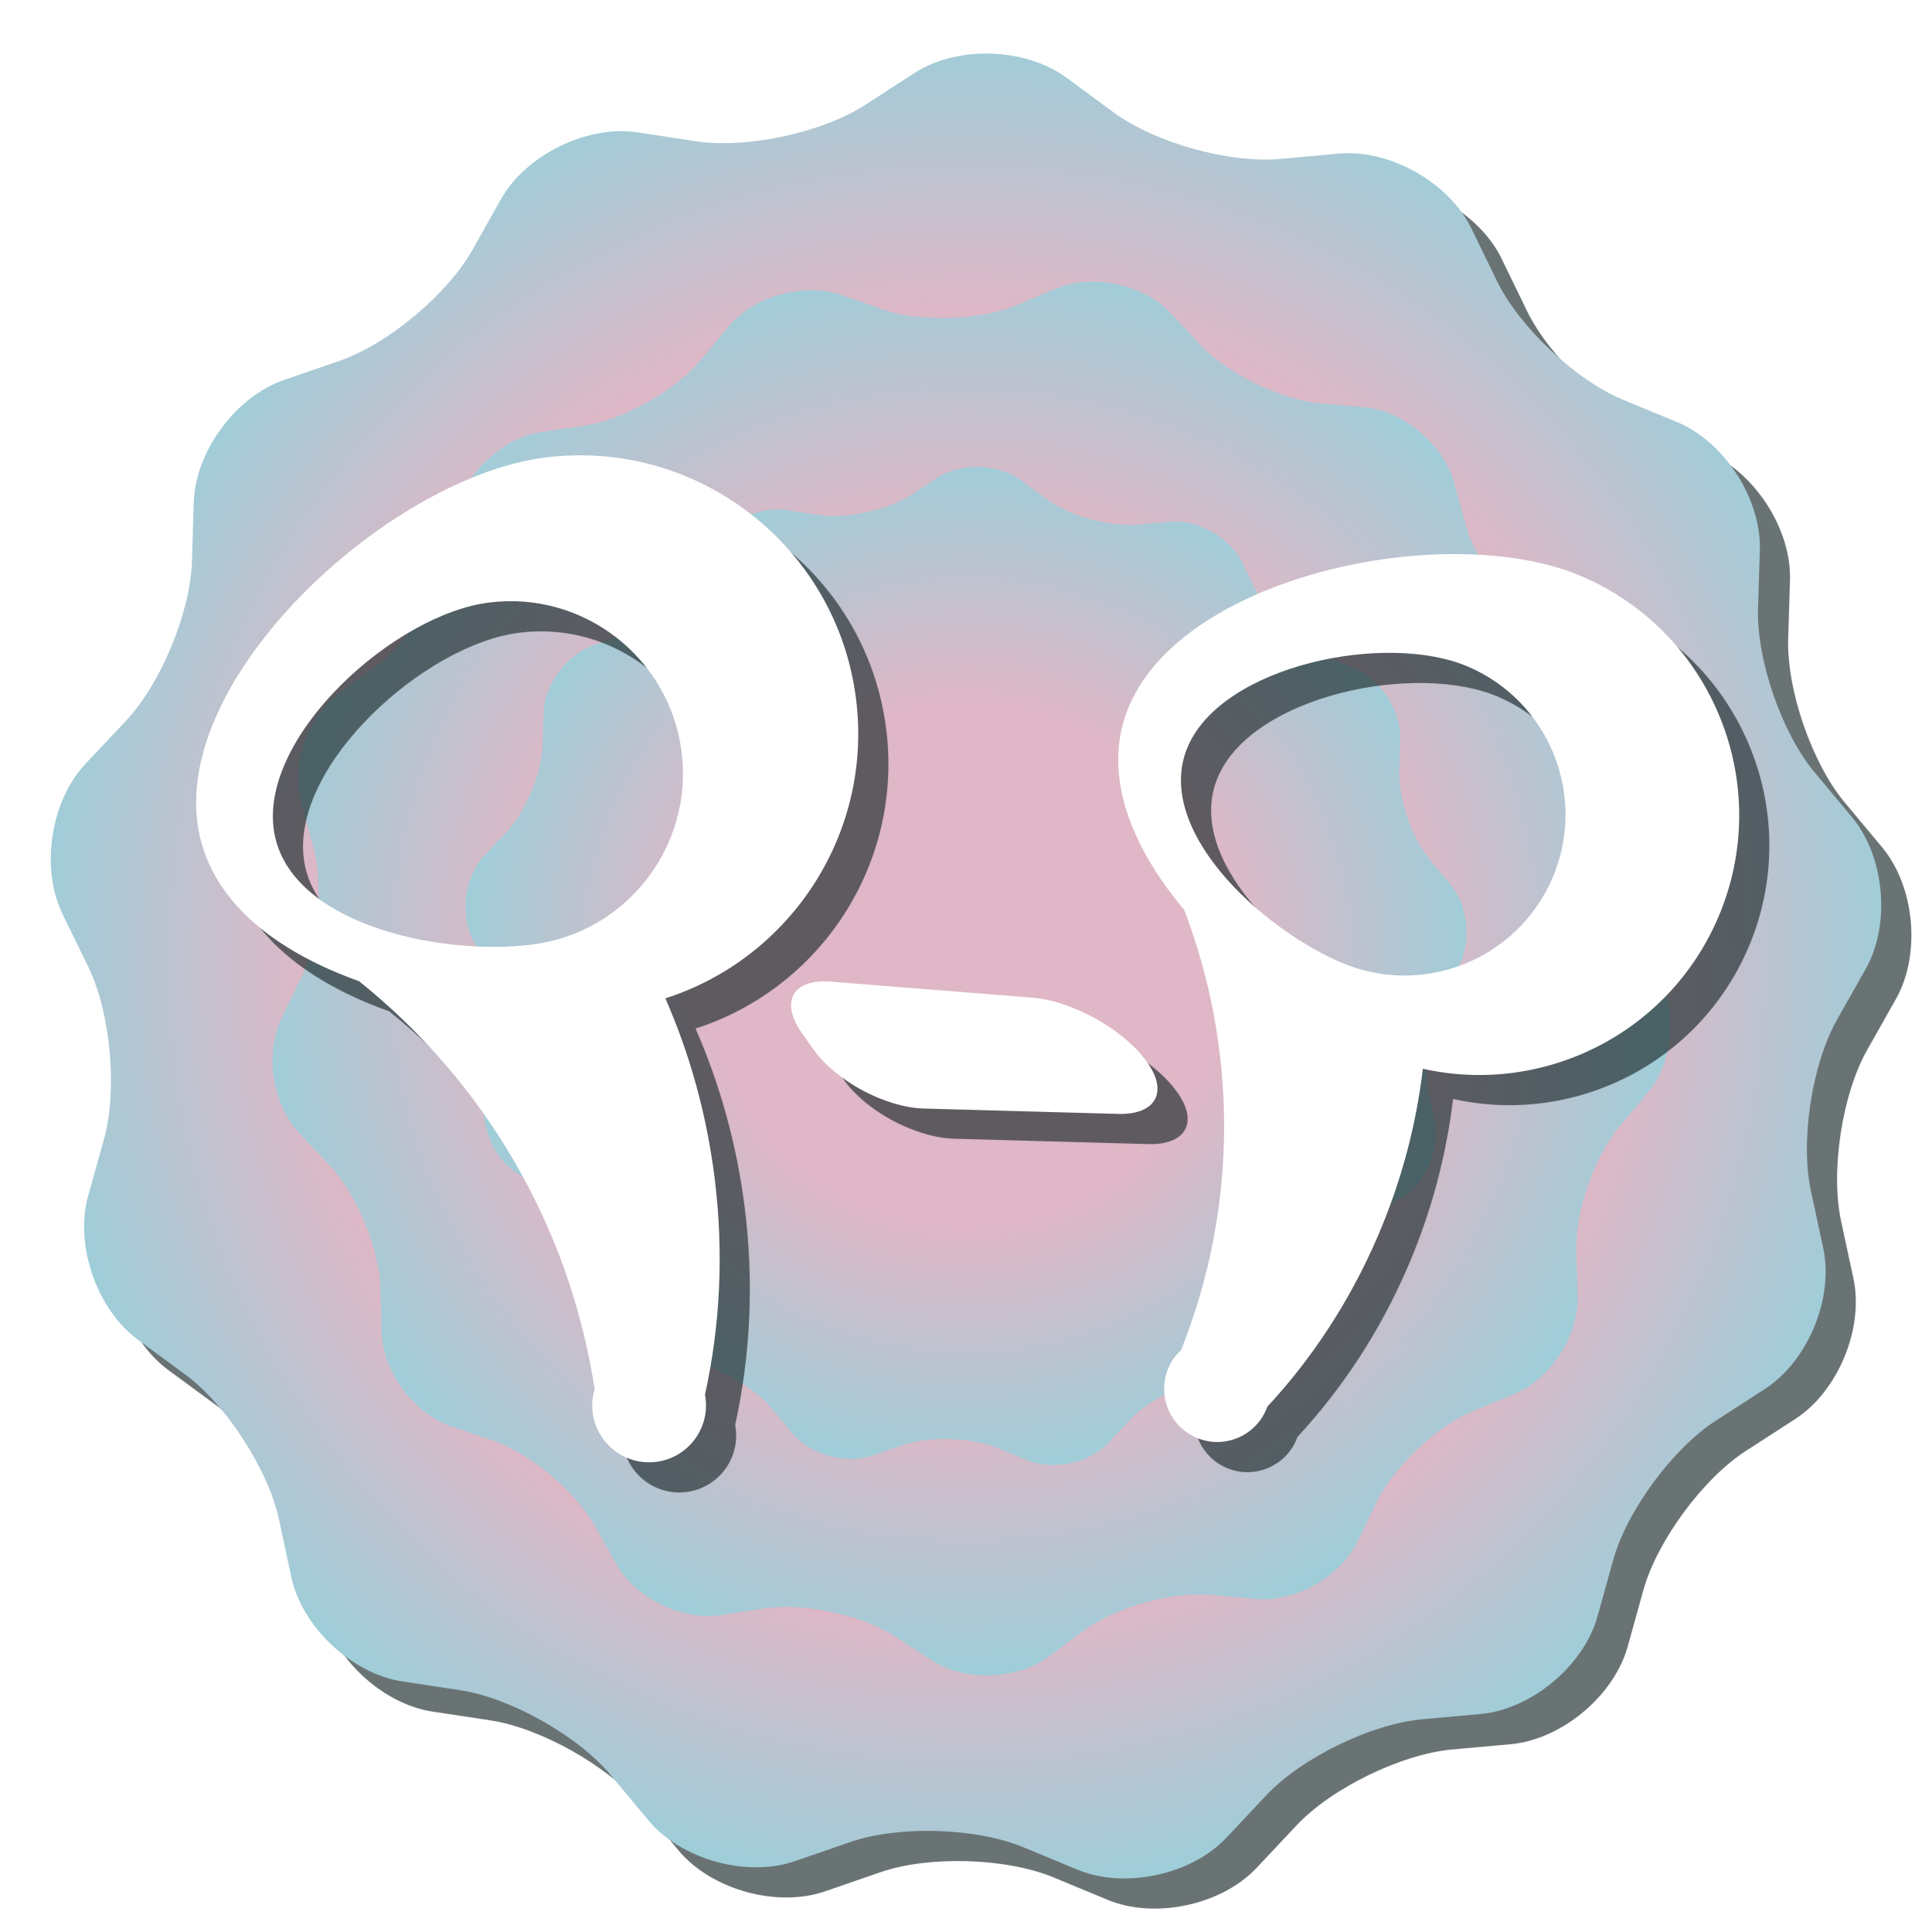
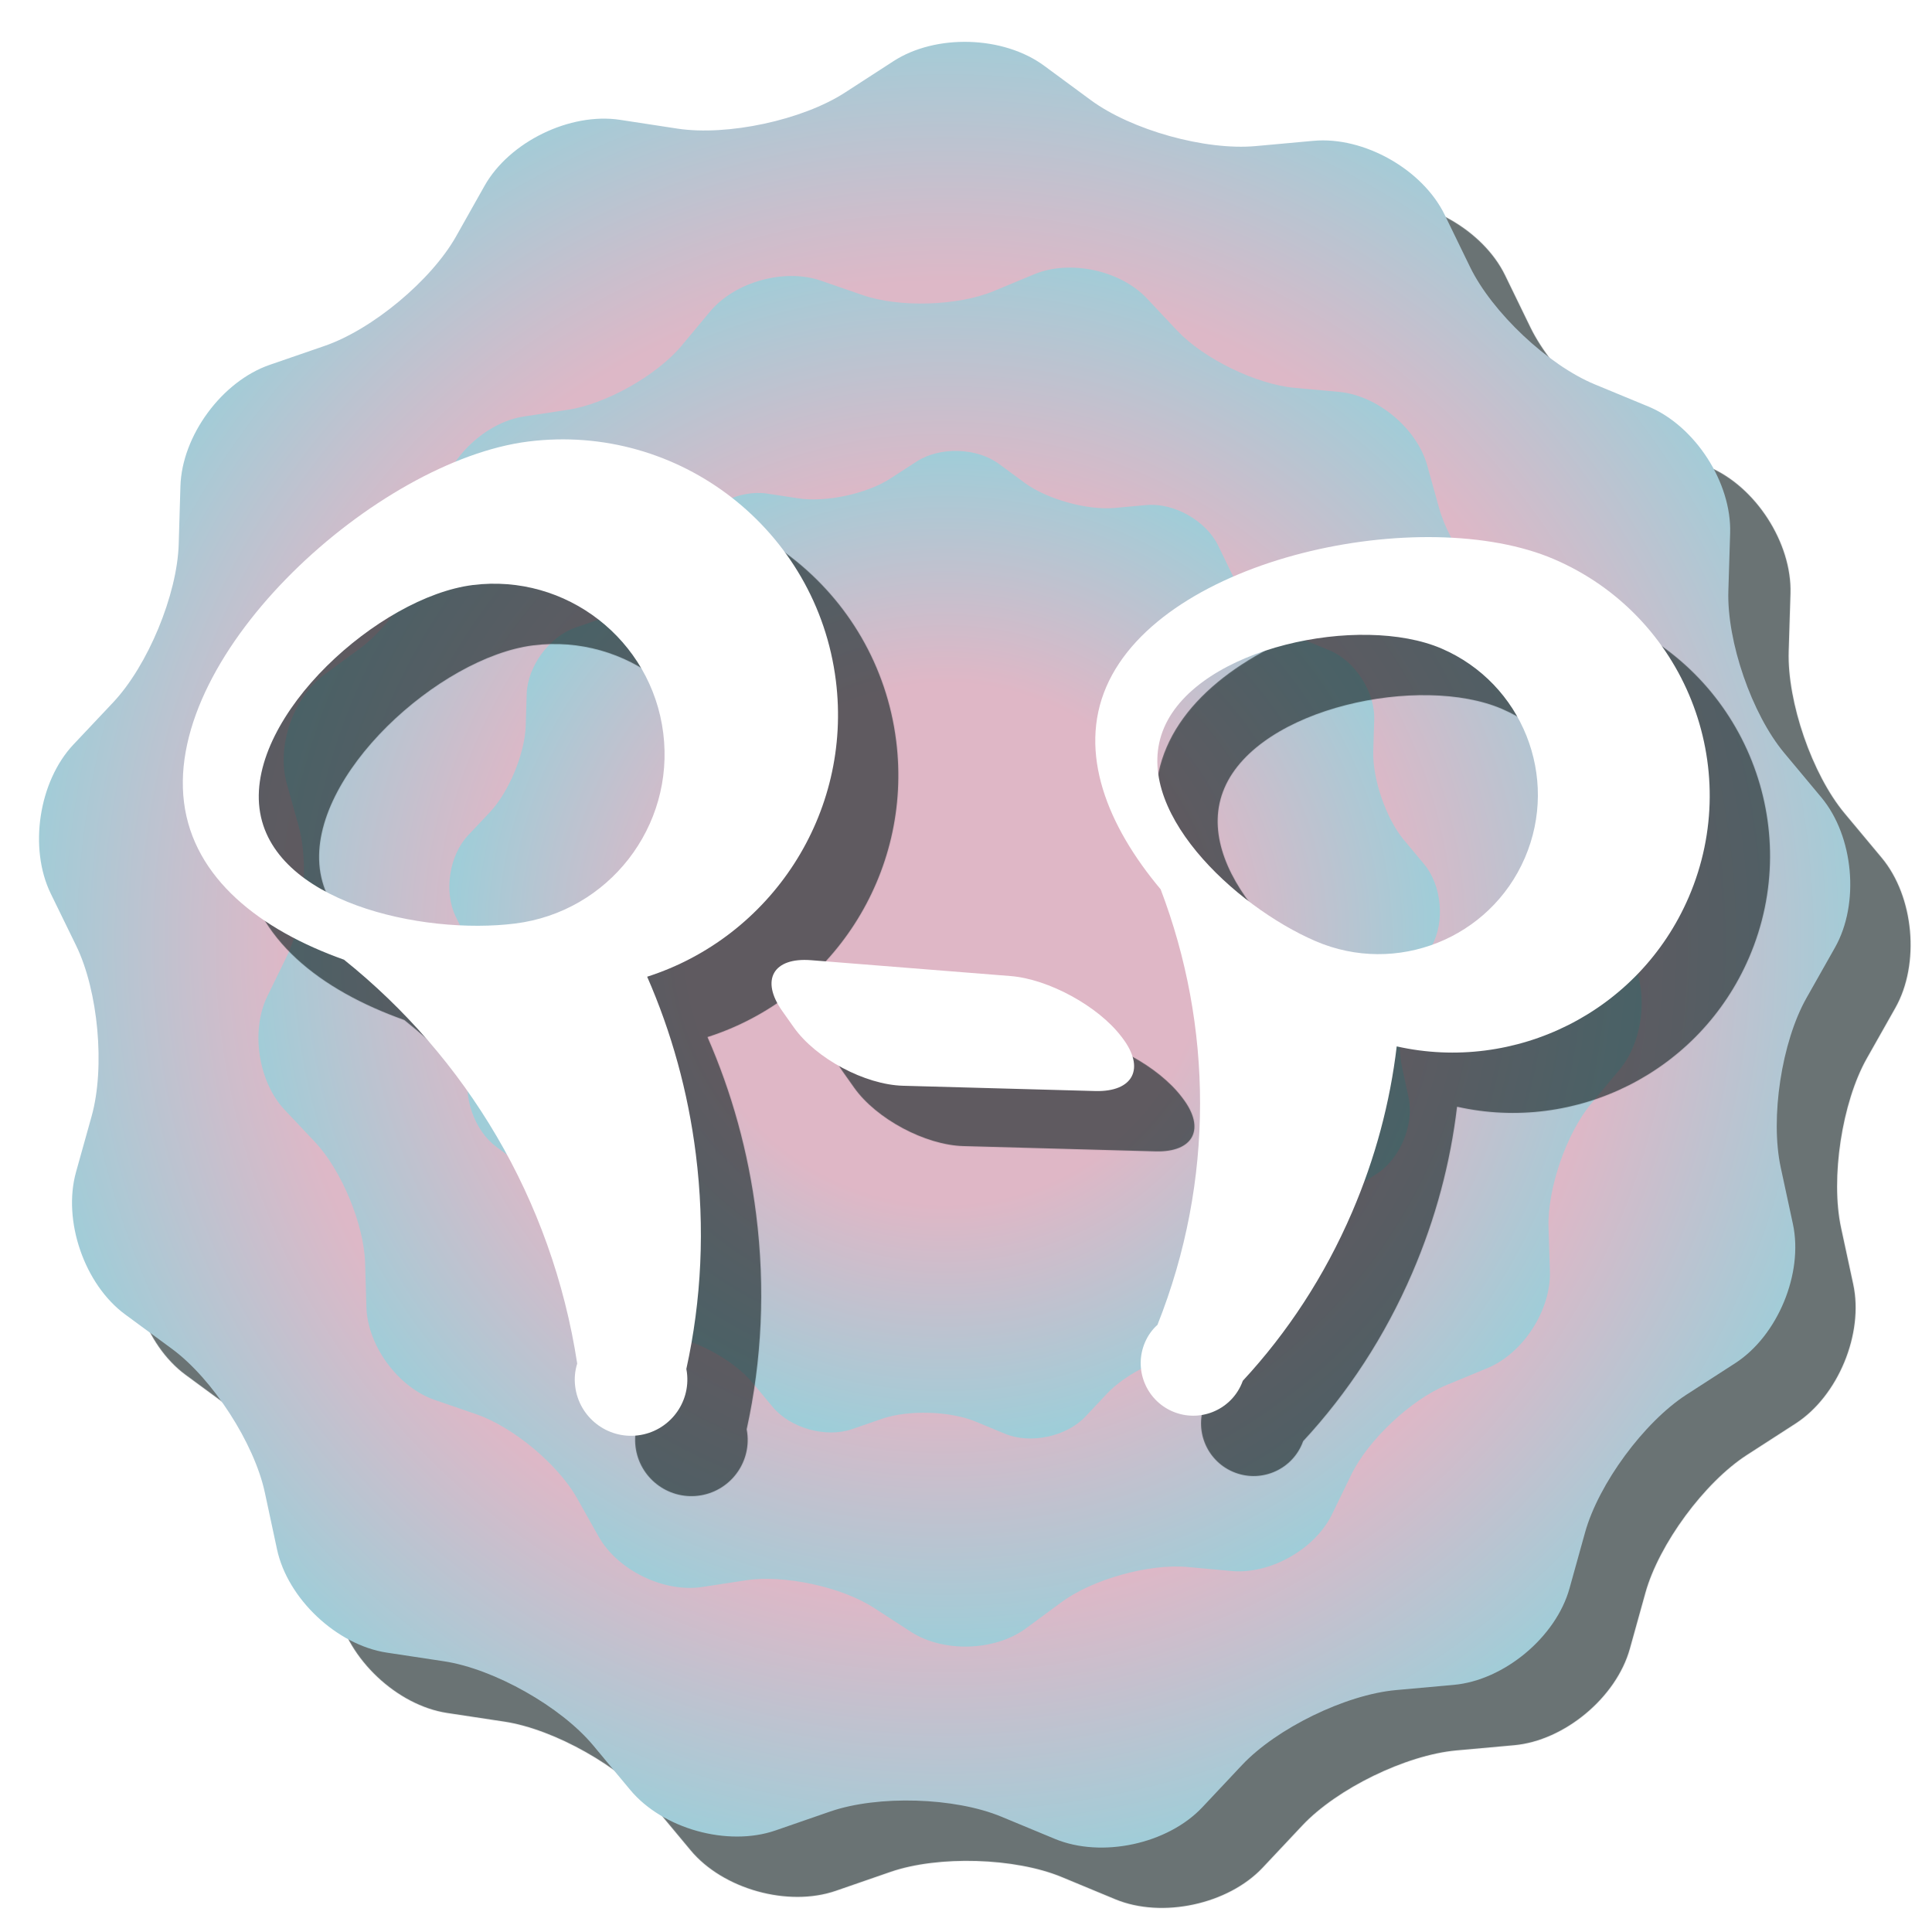
- <svg xmlns="http://www.w3.org/2000/svg" style="isolation:isolate" viewBox="0 0 128 128" width="128pt" height="128pt">
+ <svg xmlns="http://www.w3.org/2000/svg" style="isolation:isolate" viewBox="0 0 64 64" width="64pt" height="64pt">
  <defs>
-     <clipPath id="_clipPath_ZYBK2cH8rQWrwv831BxoTF0Syu3yxi2a">
-       <rect width="128" height="128" />
+     <clipPath id="_clipPath_K3qofla9BGZaTe6lnGef2cehhHoumJmm">
+       <rect width="64" height="64" />
    </clipPath>
  </defs>
-   <g clip-path="url(#_clipPath_ZYBK2cH8rQWrwv831BxoTF0Syu3yxi2a)">
+   <g clip-path="url(#_clipPath_K3qofla9BGZaTe6lnGef2cehhHoumJmm)">
    <g>
      <defs>
-         <filter id="KoLi9SWqQ9RnjuqYah8bjDZb1l21G6Js" x="-200%" y="-200%" width="400%" height="400%" filterUnits="objectBoundingBox" color-interpolation-filters="sRGB">
+         <filter id="aARxlTExfjp6iIf9gKOn7yDkqYcaWMcn" x="-200%" y="-200%" width="400%" height="400%" filterUnits="objectBoundingBox" color-interpolation-filters="sRGB">
          <feGaussianBlur in="SourceGraphic" stdDeviation="0" />
          <feOffset dx="2" dy="2" result="pf_100_offsetBlur" />
          <feFlood flood-color="#1B282A" flood-opacity="0.65" />
          <feComposite in2="pf_100_offsetBlur" operator="in" result="pf_100_dropShadow" />
          <feBlend in="SourceGraphic" in2="pf_100_dropShadow" mode="normal" />
        </filter>
      </defs>
-       <g filter="url(#KoLi9SWqQ9RnjuqYah8bjDZb1l21G6Js)">
-         <radialGradient id="_rgradient_0" fx="0.5" fy="0.5" cx="0.5" cy="0.5" r="0.5" gradientTransform="matrix(125.169,0,0,124.713,1.461,1.51)" gradientUnits="userSpaceOnUse">
+       <g filter="url(#aARxlTExfjp6iIf9gKOn7yDkqYcaWMcn)">
+         <radialGradient id="_rgradient_3" fx="0.5" fy="0.5" cx="0.5" cy="0.5" r="0.5" gradientTransform="matrix(61.928,0,0,61.703,0.35,0.377)" gradientUnits="userSpaceOnUse">
          <stop offset="51.304%" stop-opacity="1" style="stop-color:rgb(223,183,198)" />
          <stop offset="70.435%" stop-opacity="1" style="stop-color:rgb(221,184,199)" />
          <stop offset="100%" stop-opacity="1" style="stop-color:rgb(156,206,217)" />
        </radialGradient>
-         <path d=" M 98.082 113.559 L 94.222 113.907 C 90.85 114.211 86.228 116.461 83.908 118.928 L 81.254 121.752 C 78.934 124.219 74.511 125.168 71.383 123.87 L 67.804 122.385 C 64.676 121.086 59.538 120.931 56.338 122.038 L 52.675 123.304 C 49.474 124.411 45.117 123.196 42.951 120.593 L 40.472 117.614 C 38.305 115.011 33.828 112.486 30.48 111.978 L 26.648 111.397 C 23.3 110.89 20.006 107.789 19.298 104.478 L 18.487 100.688 C 17.779 97.376 14.988 93.06 12.259 91.054 L 9.136 88.759 C 6.407 86.754 4.932 82.478 5.843 79.216 L 6.887 75.484 C 7.798 72.223 7.333 67.103 5.849 64.059 L 4.15 60.576 C 2.666 57.532 3.347 53.06 5.67 50.596 L 8.328 47.776 C 10.651 45.312 12.618 40.563 12.718 37.178 L 12.833 33.304 C 12.933 29.919 15.614 26.276 18.816 25.173 L 22.48 23.912 C 25.683 22.809 29.631 19.518 31.293 16.568 L 33.195 13.191 C 34.857 10.24 38.924 8.26 42.271 8.772 L 46.102 9.358 C 49.45 9.87 54.476 8.791 57.319 6.95 L 60.572 4.844 C 63.414 3.004 67.936 3.141 70.662 5.15 L 73.782 7.449 C 76.508 9.458 81.46 10.838 84.832 10.529 L 88.691 10.176 C 92.064 9.868 96.004 12.09 97.484 15.136 L 99.178 18.621 C 100.659 21.667 104.402 25.191 107.531 26.485 L 111.112 27.966 C 114.242 29.26 116.698 33.058 116.593 36.443 L 116.473 40.317 C 116.369 43.702 118.045 48.561 120.215 51.161 L 122.698 54.137 C 124.868 56.737 125.277 61.242 123.611 64.19 L 121.705 67.565 C 120.039 70.513 119.266 75.595 119.979 78.906 L 120.794 82.694 C 121.507 86.005 119.776 90.184 116.931 92.021 L 113.675 94.123 C 110.83 95.959 107.783 100.099 106.876 103.362 L 105.837 107.096 C 104.93 110.359 101.455 113.254 98.082 113.559 Z " fill="url(#_rgradient_0)" />
+         <path d=" M 48.155 55.814 L 46.245 55.986 C 44.576 56.137 42.29 57.25 41.142 58.471 L 39.829 59.868 C 38.681 61.088 36.493 61.558 34.945 60.916 L 33.174 60.181 C 31.627 59.538 29.085 59.462 27.501 60.009 L 25.689 60.636 C 24.106 61.183 21.95 60.582 20.878 59.294 L 19.652 57.821 C 18.58 56.533 16.365 55.283 14.708 55.032 L 12.812 54.745 C 11.156 54.494 9.526 52.96 9.176 51.321 L 8.774 49.446 C 8.424 47.808 7.043 45.672 5.693 44.68 L 4.148 43.544 C 2.798 42.552 2.068 40.437 2.519 38.823 L 3.035 36.976 C 3.486 35.363 3.256 32.83 2.522 31.324 L 1.681 29.601 C 0.947 28.095 1.284 25.882 2.433 24.663 L 3.748 23.268 C 4.897 22.048 5.871 19.699 5.92 18.024 L 5.977 16.107 C 6.026 14.433 7.353 12.63 8.937 12.085 L 10.75 11.46 C 12.334 10.915 14.288 9.287 15.11 7.827 L 16.051 6.156 C 16.873 4.696 18.886 3.717 20.542 3.97 L 22.437 4.26 C 24.094 4.513 26.58 3.979 27.987 3.069 L 29.596 2.027 C 31.003 1.116 33.24 1.184 34.589 2.178 L 36.132 3.315 C 37.481 4.309 39.931 4.992 41.599 4.839 L 43.509 4.665 C 45.177 4.512 47.127 5.612 47.859 7.119 L 48.697 8.843 C 49.43 10.35 51.281 12.093 52.83 12.733 L 54.602 13.466 C 56.15 14.106 57.365 15.986 57.313 17.661 L 57.254 19.577 C 57.202 21.252 58.032 23.656 59.105 24.942 L 60.334 26.415 C 61.407 27.701 61.61 29.93 60.786 31.389 L 59.843 33.058 C 59.018 34.517 58.636 37.031 58.988 38.669 L 59.392 40.544 C 59.745 42.182 58.888 44.249 57.48 45.158 L 55.869 46.198 C 54.462 47.107 52.954 49.155 52.506 50.769 L 51.992 52.617 C 51.543 54.231 49.824 55.664 48.155 55.814 Z " fill="url(#_rgradient_3)" />
      </g>
-       <radialGradient id="_rgradient_1" fx="0.5" fy="0.5" cx="0.5" cy="0.5" r="0.5" gradientTransform="matrix(67.591,-67.591,67.345,67.345,-3.494,64.035)" gradientUnits="userSpaceOnUse">
+       <radialGradient id="_rgradient_4" fx="0.5" fy="0.5" cx="0.5" cy="0.5" r="0.5" gradientTransform="matrix(33.441,-33.441,33.319,33.319,-2.101,31.312)" gradientUnits="userSpaceOnUse">
        <stop offset="62.174%" stop-opacity="1" style="stop-color:rgb(223,183,198)" />
        <stop offset="100%" stop-opacity="1" style="stop-color:rgb(156,206,217)" />
      </radialGradient>
-       <path d=" M 109.188 72.365 L 107.292 74.638 C 105.635 76.623 104.354 80.334 104.434 82.919 L 104.525 85.877 C 104.605 88.462 102.729 91.363 100.339 92.351 L 97.604 93.482 C 95.214 94.47 92.355 97.16 91.225 99.486 L 89.931 102.148 C 88.8 104.474 85.791 106.171 83.216 105.935 L 80.268 105.665 C 77.693 105.429 73.912 106.483 71.83 108.017 L 69.447 109.773 C 67.365 111.307 63.912 111.411 61.741 110.005 L 59.257 108.397 C 57.086 106.991 53.248 106.167 50.691 106.558 L 47.766 107.005 C 45.209 107.395 42.104 105.883 40.835 103.629 L 39.383 101.051 C 38.114 98.797 35.098 96.284 32.653 95.442 L 29.855 94.478 C 27.409 93.636 25.362 90.854 25.286 88.268 L 25.199 85.31 C 25.122 82.725 23.62 79.098 21.846 77.216 L 19.816 75.063 C 18.043 73.181 17.523 69.765 18.657 67.441 L 19.954 64.781 C 21.088 62.457 21.443 58.547 20.747 56.056 L 19.951 53.206 C 19.255 50.715 20.382 47.45 22.466 45.919 L 24.851 44.166 C 26.935 42.635 29.066 39.339 29.608 36.81 L 30.227 33.916 C 30.768 31.387 33.284 29.019 35.841 28.632 L 38.767 28.188 C 41.324 27.801 44.743 25.873 46.398 23.885 L 48.291 21.61 C 49.945 19.622 53.273 18.695 55.717 19.54 L 58.514 20.508 C 60.958 21.353 64.882 21.235 67.271 20.243 L 70.004 19.109 C 72.393 18.118 75.771 18.843 77.542 20.727 L 79.569 22.884 C 81.34 24.768 84.87 26.487 87.445 26.719 L 90.393 26.985 C 92.969 27.218 95.622 29.429 96.315 31.921 L 97.108 34.772 C 97.8 37.264 100.127 40.426 102.3 41.829 L 104.786 43.434 C 106.959 44.837 108.28 48.029 107.736 50.557 L 107.113 53.45 C 106.568 55.978 107.159 59.859 108.431 62.111 L 109.886 64.688 C 111.158 66.94 110.845 70.38 109.188 72.365 Z " fill="url(#_rgradient_1)" />
-       <radialGradient id="_rgradient_2" fx="0.5" fy="0.5" cx="0.5" cy="0.5" r="0.5" gradientTransform="matrix(68.456,0,0,68.206,29.797,29.824)" gradientUnits="userSpaceOnUse">
+       <path d=" M 53.65 35.433 L 52.711 36.558 C 51.891 37.54 51.258 39.376 51.297 40.655 L 51.342 42.118 C 51.382 43.397 50.454 44.833 49.271 45.321 L 47.918 45.881 C 46.736 46.37 45.321 47.701 44.762 48.852 L 44.122 50.168 C 43.562 51.319 42.074 52.159 40.799 52.042 L 39.341 51.909 C 38.067 51.792 36.196 52.313 35.166 53.072 L 33.987 53.941 C 32.957 54.7 31.249 54.751 30.175 54.056 L 28.946 53.26 C 27.872 52.565 25.973 52.157 24.708 52.35 L 23.26 52.571 C 21.996 52.765 20.459 52.017 19.831 50.902 L 19.113 49.626 C 18.485 48.511 16.993 47.267 15.783 46.851 L 14.399 46.374 C 13.189 45.957 12.176 44.581 12.138 43.302 L 12.095 41.838 C 12.057 40.559 11.314 38.765 10.436 37.833 L 9.432 36.768 C 8.554 35.837 8.297 34.147 8.858 32.997 L 9.5 31.681 C 10.061 30.531 10.237 28.597 9.893 27.364 L 9.499 25.954 C 9.154 24.722 9.712 23.106 10.743 22.349 L 11.923 21.482 C 12.954 20.724 14.009 19.093 14.276 17.842 L 14.583 16.41 C 14.851 15.159 16.095 13.987 17.36 13.796 L 18.808 13.576 C 20.073 13.385 21.765 12.431 22.583 11.447 L 23.52 10.322 C 24.339 9.338 25.985 8.879 27.194 9.298 L 28.578 9.776 C 29.787 10.195 31.729 10.136 32.911 9.646 L 34.263 9.084 C 35.445 8.594 37.116 8.953 37.992 9.885 L 38.995 10.952 C 39.872 11.884 41.618 12.734 42.892 12.849 L 44.35 12.981 C 45.625 13.096 46.938 14.19 47.28 15.423 L 47.673 16.834 C 48.015 18.067 49.166 19.631 50.241 20.325 L 51.472 21.119 C 52.546 21.813 53.2 23.392 52.931 24.643 L 52.623 26.075 C 52.353 27.326 52.645 29.246 53.275 30.36 L 53.995 31.635 C 54.624 32.749 54.469 34.451 53.65 35.433 Z " fill="url(#_rgradient_4)" />
+       <radialGradient id="_rgradient_5" fx="0.5" fy="0.5" cx="0.5" cy="0.5" r="0.5" gradientTransform="matrix(33.869,0,0,33.746,14.37,14.385)" gradientUnits="userSpaceOnUse">
        <stop offset="51.304%" stop-opacity="1" style="stop-color:rgb(223,183,198)" />
        <stop offset="100%" stop-opacity="1" style="stop-color:rgb(156,206,217)" />
      </radialGradient>
-       <path d=" M 82.64 91.104 L 80.529 91.294 C 78.684 91.461 76.157 92.691 74.888 94.041 L 73.436 95.585 C 72.167 96.934 69.749 97.453 68.038 96.743 L 66.08 95.931 C 64.37 95.221 61.56 95.136 59.809 95.741 L 57.806 96.434 C 56.056 97.039 53.673 96.375 52.488 94.951 L 51.132 93.322 C 49.947 91.898 47.499 90.517 45.668 90.24 L 43.572 89.922 C 41.741 89.644 39.94 87.949 39.552 86.138 L 39.109 84.065 C 38.721 82.254 37.195 79.893 35.702 78.796 L 33.995 77.541 C 32.502 76.444 31.695 74.106 32.194 72.322 L 32.764 70.281 C 33.263 68.497 33.009 65.697 32.197 64.033 L 31.268 62.128 C 30.456 60.463 30.828 58.017 32.099 56.669 L 33.553 55.127 C 34.823 53.779 35.899 51.182 35.954 49.331 L 36.016 47.212 C 36.071 45.361 37.537 43.368 39.289 42.765 L 41.293 42.075 C 43.044 41.472 45.204 39.673 46.112 38.059 L 47.152 36.212 C 48.061 34.598 50.286 33.515 52.117 33.795 L 54.212 34.116 C 56.042 34.396 58.791 33.806 60.346 32.799 L 62.125 31.647 C 63.68 30.641 66.153 30.716 67.644 31.814 L 69.35 33.072 C 70.841 34.17 73.549 34.925 75.393 34.757 L 77.504 34.563 C 79.348 34.395 81.503 35.61 82.313 37.276 L 83.239 39.182 C 84.049 40.848 86.096 42.775 87.807 43.483 L 89.766 44.293 C 91.478 45 92.821 47.078 92.764 48.929 L 92.698 51.048 C 92.641 52.899 93.558 55.556 94.744 56.978 L 96.102 58.606 C 97.289 60.028 97.513 62.492 96.602 64.104 L 95.559 65.949 C 94.648 67.562 94.225 70.341 94.615 72.152 L 95.061 74.224 C 95.451 76.035 94.504 78.32 92.948 79.325 L 91.168 80.474 C 89.611 81.479 87.945 83.743 87.449 85.527 L 86.881 87.569 C 86.385 89.354 84.484 90.938 82.64 91.104 Z " fill="url(#_rgradient_2)" />
+       <path d=" M 40.515 44.704 L 39.47 44.799 C 38.557 44.881 37.307 45.49 36.679 46.157 L 35.961 46.921 C 35.333 47.589 34.137 47.846 33.29 47.495 L 32.322 47.093 C 31.475 46.741 30.085 46.699 29.219 46.999 L 28.228 47.341 C 27.362 47.641 26.183 47.312 25.597 46.608 L 24.926 45.802 C 24.34 45.097 23.128 44.414 22.222 44.277 L 21.185 44.12 C 20.279 43.982 19.388 43.143 19.197 42.247 L 18.977 41.222 C 18.785 40.326 18.03 39.158 17.292 38.615 L 16.447 37.994 C 15.708 37.451 15.309 36.294 15.556 35.412 L 15.838 34.402 C 16.085 33.519 15.959 32.134 15.557 31.311 L 15.098 30.368 C 14.696 29.544 14.88 28.334 15.509 27.668 L 16.228 26.905 C 16.857 26.238 17.389 24.953 17.416 24.037 L 17.447 22.989 C 17.474 22.073 18.2 21.087 19.066 20.788 L 20.058 20.447 C 20.924 20.149 21.993 19.258 22.442 18.46 L 22.957 17.546 C 23.407 16.748 24.507 16.212 25.413 16.351 L 26.449 16.509 C 27.355 16.648 28.715 16.356 29.484 15.858 L 30.365 15.288 C 31.134 14.79 32.357 14.827 33.095 15.37 L 33.939 15.992 C 34.677 16.536 36.017 16.91 36.929 16.826 L 37.974 16.731 C 38.886 16.647 39.952 17.248 40.353 18.073 L 40.811 19.016 C 41.212 19.84 42.224 20.793 43.071 21.143 L 44.04 21.544 C 44.887 21.894 45.552 22.922 45.523 23.838 L 45.491 24.886 C 45.463 25.802 45.916 27.117 46.503 27.82 L 47.175 28.626 C 47.762 29.329 47.873 30.548 47.422 31.346 L 46.907 32.259 C 46.456 33.057 46.247 34.432 46.439 35.328 L 46.66 36.353 C 46.853 37.249 46.385 38.38 45.615 38.877 L 44.734 39.445 C 43.964 39.942 43.139 41.063 42.894 41.945 L 42.613 42.956 C 42.367 43.839 41.427 44.622 40.515 44.704 Z " fill="url(#_rgradient_5)" />
      <g>
        <defs>
-           <filter id="xPuwaZSbgoJER7PT7rJDQbpQR86A64L4" x="-200%" y="-200%" width="400%" height="400%" filterUnits="objectBoundingBox" color-interpolation-filters="sRGB">
+           <filter id="OYrgMQYszaefqi84Q2DDjUAZIAPLEuxf" x="-200%" y="-200%" width="400%" height="400%" filterUnits="objectBoundingBox" color-interpolation-filters="sRGB">
            <feGaussianBlur in="SourceGraphic" stdDeviation="0" />
            <feOffset dx="2" dy="2" result="pf_100_offsetBlur" />
            <feFlood flood-color="#1B282A" flood-opacity="0.65" />
            <feComposite in2="pf_100_offsetBlur" operator="in" result="pf_100_dropShadow" />
            <feBlend in="SourceGraphic" in2="pf_100_dropShadow" mode="normal" />
          </filter>
        </defs>
-         <g filter="url(#xPuwaZSbgoJER7PT7rJDQbpQR86A64L4)">
-           <path d=" M 44.082 66.143 C 52.355 63.493 57.835 55.246 56.716 46.316 C 55.452 36.218 46.228 29.046 36.13 30.31 C 26.032 31.575 11.807 44.364 13.071 54.461 L 13.071 54.461 C 13.711 59.57 18.194 63.018 23.783 65.003 C 31.921 71.529 37.704 81.001 39.399 92.048 C 39.245 92.527 39.197 93.047 39.264 93.58 C 39.522 95.644 41.408 97.11 43.473 96.852 C 45.537 96.593 47.004 94.707 46.745 92.643 C 46.735 92.563 46.723 92.483 46.707 92.405 C 47.719 87.81 47.961 82.965 47.344 78.032 C 46.817 73.827 45.701 69.838 44.082 66.143 Z  M 18.127 54.877 C 17.344 48.623 26.155 40.702 32.409 39.919 C 38.663 39.136 44.376 43.578 45.159 49.832 C 45.942 56.086 41.5 61.799 35.246 62.582 C 28.992 63.365 18.91 61.131 18.127 54.877 L 18.127 54.877 Z " fill-rule="evenodd" fill="rgb(255,255,255)" />
+         <g filter="url(#OYrgMQYszaefqi84Q2DDjUAZIAPLEuxf)">
+           <path d=" M 21.438 32.355 C 25.531 31.044 28.242 26.963 27.689 22.545 C 27.063 17.549 22.499 14.001 17.503 14.626 C 12.507 15.252 5.469 21.579 6.095 26.575 L 6.095 26.575 C 6.411 29.103 8.629 30.808 11.395 31.791 C 15.421 35.019 18.282 39.706 19.121 45.171 C 19.045 45.409 19.021 45.666 19.054 45.929 C 19.182 46.951 20.115 47.676 21.136 47.548 C 22.158 47.42 22.883 46.487 22.755 45.466 C 22.75 45.426 22.744 45.387 22.736 45.348 C 23.237 43.075 23.357 40.678 23.051 38.237 C 22.791 36.156 22.239 34.183 21.438 32.355 Z  M 8.596 26.781 C 8.209 23.687 12.568 19.768 15.662 19.38 C 18.756 18.993 21.583 21.191 21.971 24.285 C 22.358 27.379 20.16 30.206 17.066 30.593 C 13.972 30.981 8.984 29.875 8.596 26.781 L 8.596 26.781 Z " fill-rule="evenodd" fill="rgb(255,255,255)" />
        </g>
        <defs>
-           <filter id="lgZJdo181z8FtHt2EuMEabGJRvsWTess" x="-200%" y="-200%" width="400%" height="400%" filterUnits="objectBoundingBox" color-interpolation-filters="sRGB">
+           <filter id="kY6pU4odLYcUFIAjHXCCPB58w3UNOAbm" x="-200%" y="-200%" width="400%" height="400%" filterUnits="objectBoundingBox" color-interpolation-filters="sRGB">
            <feGaussianBlur in="SourceGraphic" stdDeviation="0" />
            <feOffset dx="2" dy="2" result="pf_100_offsetBlur" />
            <feFlood flood-color="#1B282A" flood-opacity="0.65" />
            <feComposite in2="pf_100_offsetBlur" operator="in" result="pf_100_dropShadow" />
            <feBlend in="SourceGraphic" in2="pf_100_dropShadow" mode="normal" />
          </filter>
        </defs>
-         <g filter="url(#lgZJdo181z8FtHt2EuMEabGJRvsWTess)">
-           <path d=" M 94.269 70.808 C 102.184 72.586 110.498 68.536 113.821 60.816 C 117.578 52.087 113.541 41.949 104.812 38.192 C 96.082 34.435 78.579 38.006 74.822 46.736 L 74.822 46.736 C 72.921 51.152 74.9 56.048 78.462 60.29 C 81.929 69.394 82.107 79.757 78.248 89.454 C 77.897 89.767 77.613 90.163 77.414 90.623 C 76.646 92.408 77.472 94.481 79.256 95.249 C 81.041 96.017 83.114 95.192 83.882 93.407 C 83.912 93.338 83.939 93.268 83.964 93.197 C 86.952 89.975 89.438 86.189 91.274 81.924 C 92.838 78.289 93.826 74.549 94.269 70.808 Z  M 78.697 49.462 C 81.024 44.055 91.864 41.843 97.271 44.17 C 102.677 46.497 105.177 52.776 102.85 58.182 C 100.523 63.589 94.245 66.089 88.838 63.762 C 83.432 61.435 76.37 54.868 78.697 49.462 L 78.697 49.462 Z " fill-rule="evenodd" fill="rgb(255,255,255)" />
+         <g filter="url(#kY6pU4odLYcUFIAjHXCCPB58w3UNOAbm)">
+           <path d=" M 46.268 34.663 C 50.184 35.543 54.297 33.539 55.942 29.719 C 57.8 25.4 55.803 20.385 51.484 18.526 C 47.165 16.667 38.505 18.434 36.647 22.753 L 36.647 22.753 C 35.706 24.938 36.685 27.36 38.448 29.459 C 40.163 33.963 40.251 39.09 38.342 43.888 C 38.168 44.043 38.027 44.239 37.929 44.467 C 37.549 45.35 37.958 46.375 38.841 46.755 C 39.724 47.135 40.749 46.727 41.129 45.844 C 41.144 45.81 41.158 45.775 41.17 45.74 C 42.648 44.146 43.878 42.273 44.786 40.163 C 45.56 38.364 46.049 36.514 46.268 34.663 Z  M 38.564 24.101 C 39.715 21.427 45.078 20.332 47.753 21.484 C 50.428 22.635 51.665 25.741 50.514 28.416 C 49.363 31.091 46.256 32.328 43.581 31.177 C 40.906 30.025 37.412 26.776 38.564 24.101 L 38.564 24.101 Z " fill-rule="evenodd" fill="rgb(255,255,255)" />
        </g>
        <defs>
-           <filter id="rkFXgoC3L2mnDv3OvstB2snZIcETLMmi" x="-200%" y="-200%" width="400%" height="400%" filterUnits="objectBoundingBox" color-interpolation-filters="sRGB">
+           <filter id="mwnMamdWPGXKxlzkEMvcznJ0AIzJ0b3R" x="-200%" y="-200%" width="400%" height="400%" filterUnits="objectBoundingBox" color-interpolation-filters="sRGB">
            <feGaussianBlur in="SourceGraphic" stdDeviation="0" />
            <feOffset dx="2" dy="2" result="pf_100_offsetBlur" />
            <feFlood flood-color="#1B282A" flood-opacity="0.65" />
            <feComposite in2="pf_100_offsetBlur" operator="in" result="pf_100_dropShadow" />
            <feBlend in="SourceGraphic" in2="pf_100_dropShadow" mode="normal" />
          </filter>
        </defs>
-         <g filter="url(#rkFXgoC3L2mnDv3OvstB2snZIcETLMmi)">
-           <path d=" M 55.064 65.037 L 68.414 66.099 C 70.96 66.302 74.284 68.116 75.831 70.149 L 75.903 70.243 C 77.45 72.276 76.633 73.869 74.08 73.799 L 61.212 73.444 C 58.659 73.374 55.386 71.626 53.908 69.542 L 53.129 68.444 C 51.651 66.361 52.518 64.834 55.064 65.037 Z " fill="rgb(255,255,255)" />
+         <g filter="url(#mwnMamdWPGXKxlzkEMvcznJ0AIzJ0b3R)">
+           <path d=" M 26.871 31.808 L 33.476 32.333 C 34.736 32.433 36.38 33.331 37.146 34.337 L 37.181 34.383 C 37.947 35.389 37.543 36.177 36.279 36.142 L 29.913 35.967 C 28.65 35.932 27.031 35.067 26.299 34.037 L 25.914 33.493 C 25.183 32.463 25.612 31.707 26.871 31.808 Z " fill="rgb(255,255,255)" />
        </g>
      </g>
    </g>
  </g>
</svg>
